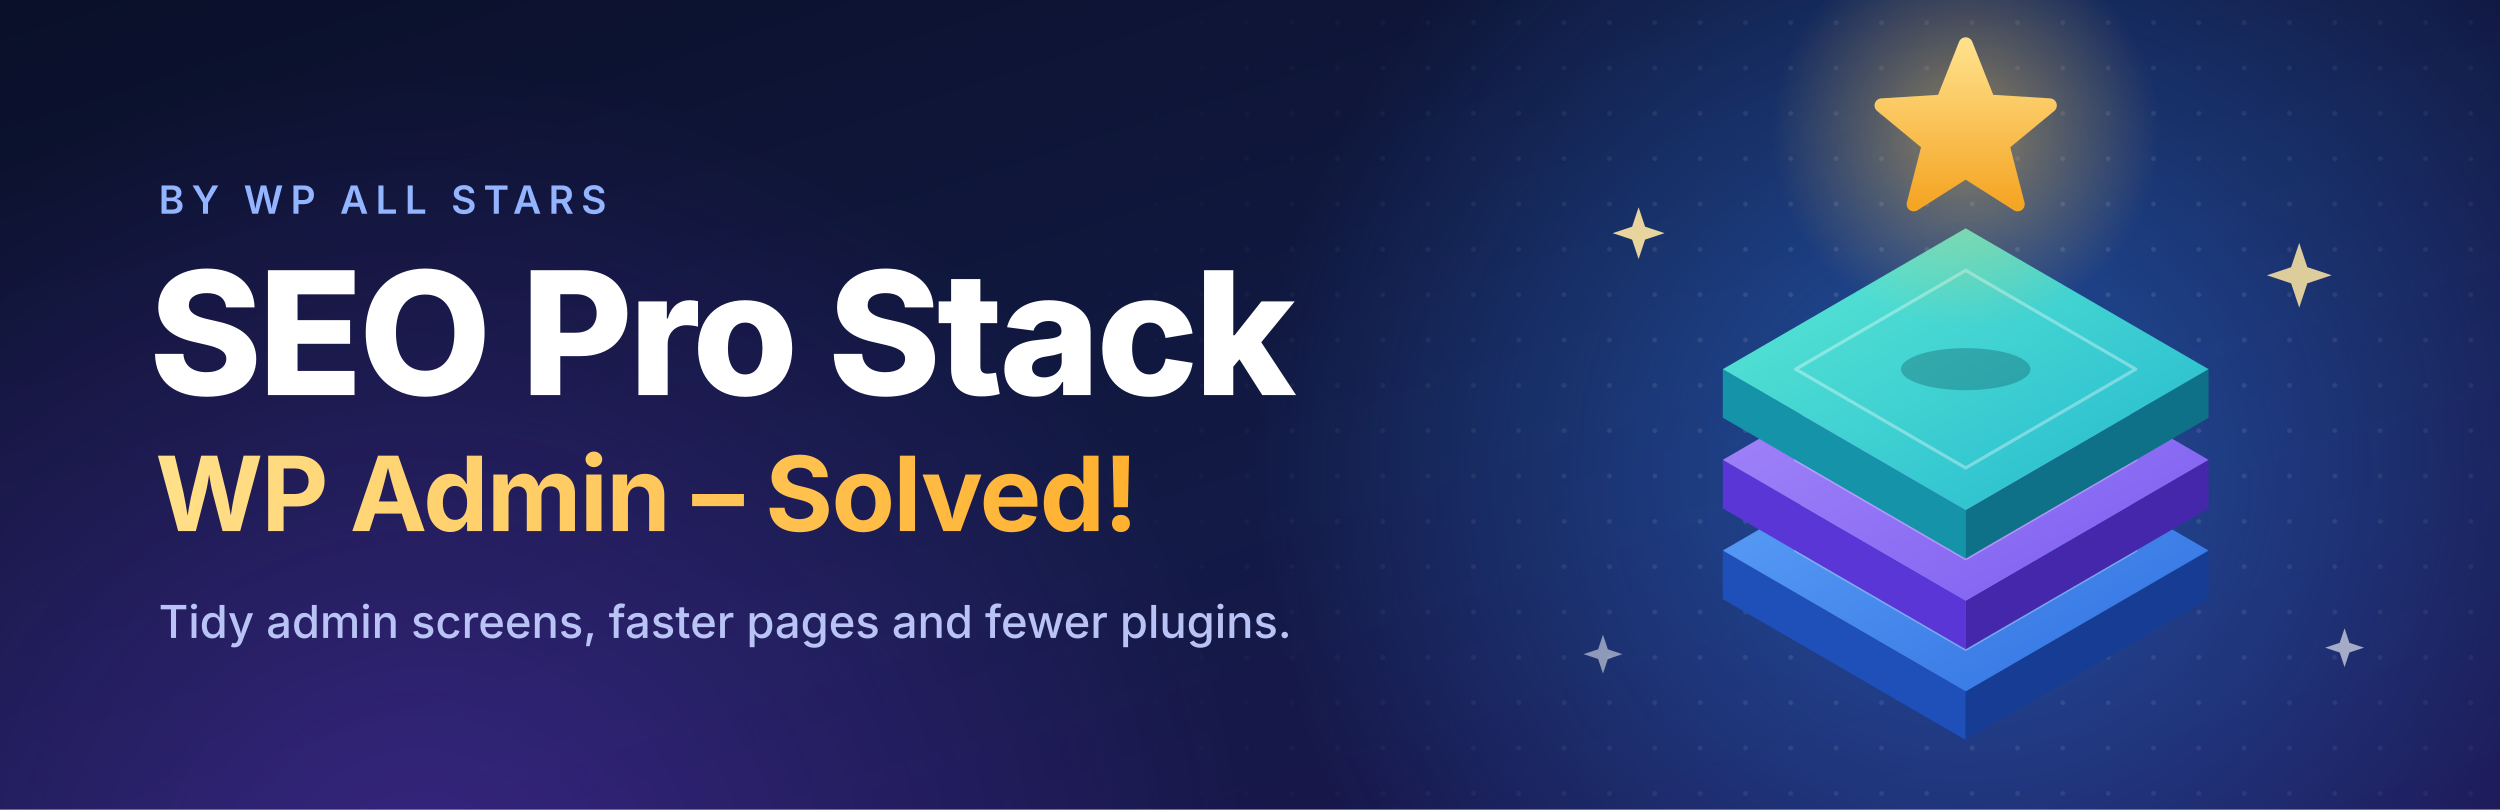
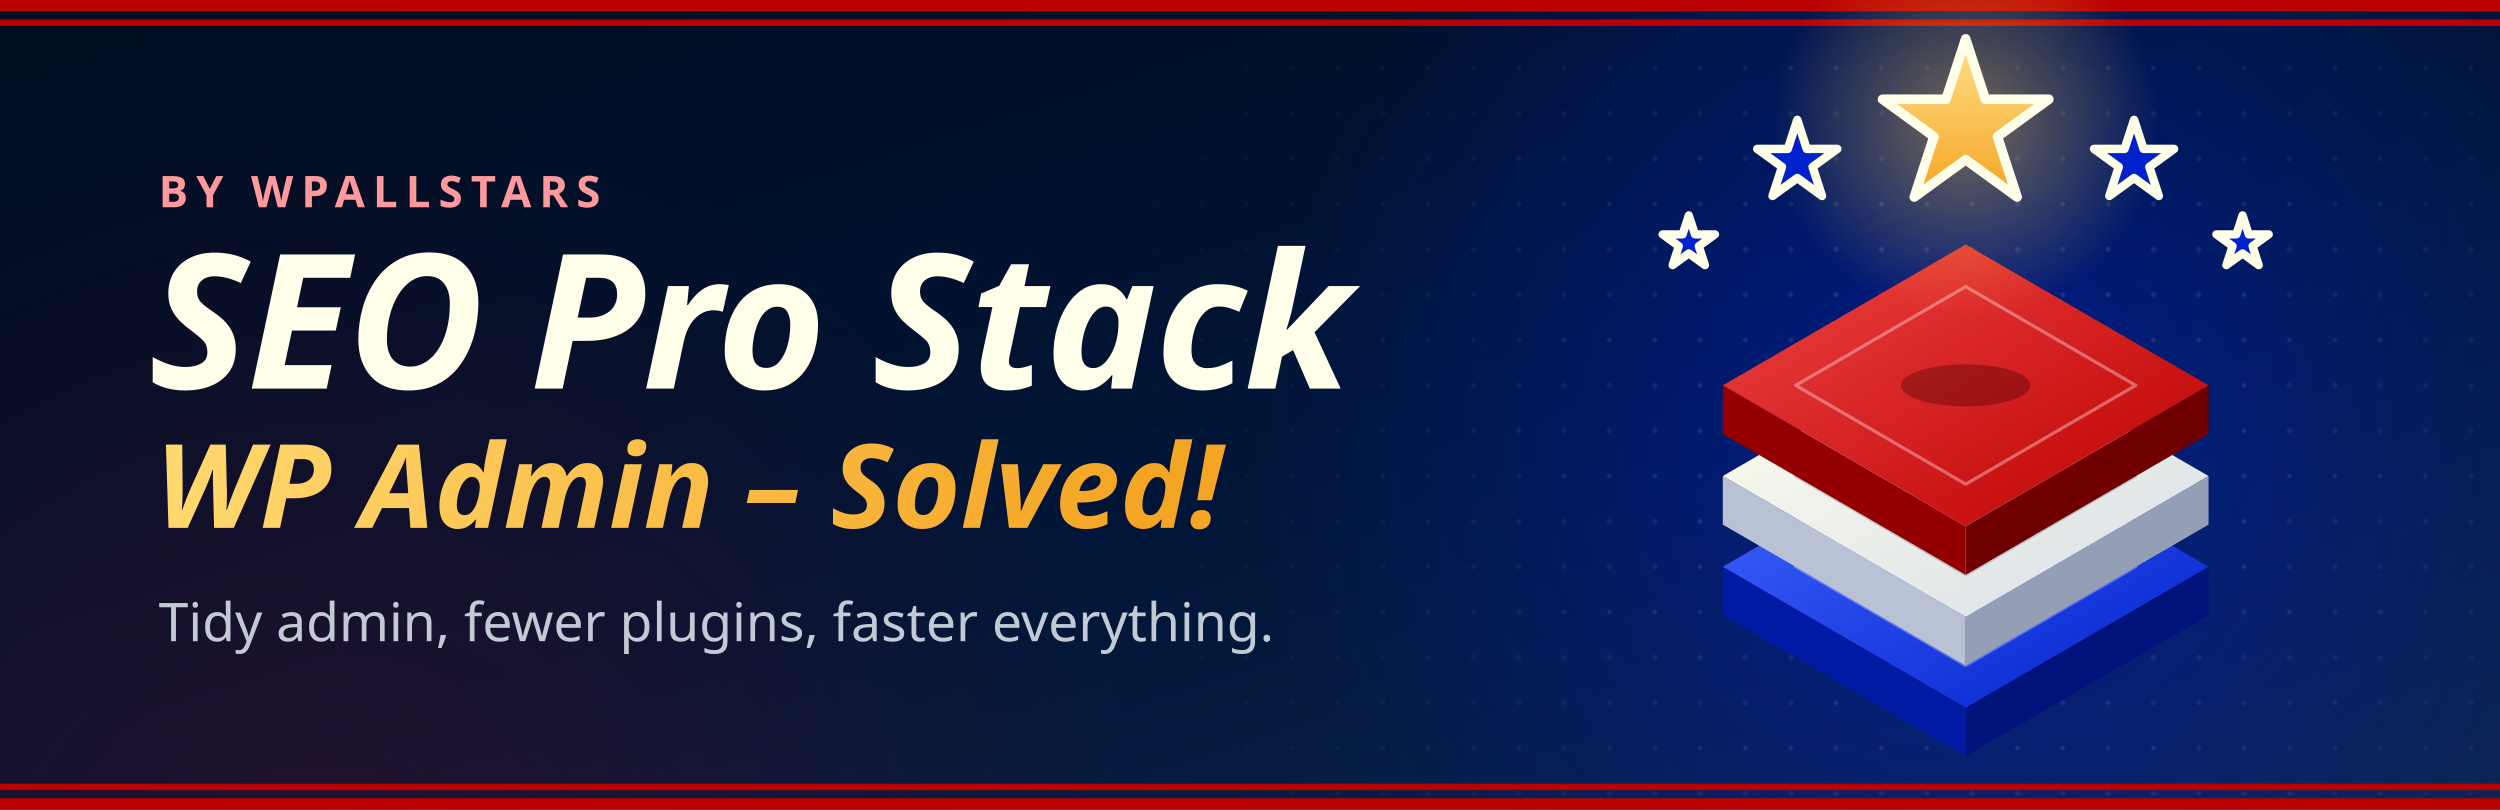
- <svg xmlns="http://www.w3.org/2000/svg" width="1544" height="500" viewBox="0 0 1544 500">
+ <svg xmlns="http://www.w3.org/2000/svg" xmlns:xlink="http://www.w3.org/1999/xlink" width="1544" height="500" viewBox="0 0 1544 500">
  <defs>
    <linearGradient id="bg" x1="0" y1="0" x2="1" y2="1">
-       <stop offset="0" stop-color="#0a1029" />
-       <stop offset="0.55" stop-color="#121a45" />
-       <stop offset="1" stop-color="#1d1450" />
+       <stop offset="0" stop-color="#000c1f" />
+       <stop offset="0.55" stop-color="#001537" />
+       <stop offset="1" stop-color="#0d264d" />
    </linearGradient>
-     <radialGradient id="glow-blue" cx="1214" cy="290" r="440" gradientUnits="userSpaceOnUse">
-       <stop offset="0" stop-color="#2f80ed" stop-opacity="0.55" />
-       <stop offset="1" stop-color="#2f80ed" stop-opacity="0" />
+     <radialGradient id="glow-blue" cx="1214" cy="270" r="440" gradientUnits="userSpaceOnUse">
+       <stop offset="0" stop-color="#0022cc" stop-opacity="0.55" />
+       <stop offset="1" stop-color="#0022cc" stop-opacity="0" />
    </radialGradient>
-     <radialGradient id="glow-violet" cx="260" cy="560" r="520" gradientUnits="userSpaceOnUse">
-       <stop offset="0" stop-color="#7c3aed" stop-opacity="0.35" />
-       <stop offset="1" stop-color="#7c3aed" stop-opacity="0" />
+     <radialGradient id="glow-red" cx="200" cy="580" r="520" gradientUnits="userSpaceOnUse">
+       <stop offset="0" stop-color="#bb0000" stop-opacity="0.2" />
+       <stop offset="1" stop-color="#bb0000" stop-opacity="0" />
    </radialGradient>
-     <radialGradient id="glow-gold" cx="1214" cy="82" r="120" gradientUnits="userSpaceOnUse">
-       <stop offset="0" stop-color="#ffc94d" stop-opacity="0.5" />
+     <radialGradient id="glow-gold" cx="1214" cy="76" r="120" gradientUnits="userSpaceOnUse">
+       <stop offset="0" stop-color="#ffc94d" stop-opacity="0.45" />
      <stop offset="1" stop-color="#ffc94d" stop-opacity="0" />
    </radialGradient>
    <radialGradient id="dots-fade" cx="1214" cy="260" r="560" gradientUnits="userSpaceOnUse">
      <stop offset="0" stop-color="#fff" stop-opacity="1" />
      <stop offset="1" stop-color="#fff" stop-opacity="0" />
    </radialGradient>
    <pattern id="dots" width="28" height="28" patternUnits="userSpaceOnUse">
-       <circle cx="14" cy="14" r="1.5" fill="#ffffff" fill-opacity="0.13" />
+       <circle cx="14" cy="14" r="1.5" fill="#ffffea" fill-opacity="0.12" />
    </pattern>
    <mask id="dots-mask">
      <rect width="1544" height="500" fill="url(#dots-fade)" />
    </mask>
    <linearGradient id="gold" x1="0" y1="0" x2="0" y2="1">
      <stop offset="0" stop-color="#ffe08a" />
      <stop offset="1" stop-color="#f5a524" />
    </linearGradient>
    <linearGradient id="gold-text" x1="96" y1="280" x2="700" y2="340" gradientUnits="userSpaceOnUse">
-       <stop offset="0" stop-color="#ffe08a" />
-       <stop offset="1" stop-color="#ffb02e" />
+       <stop offset="0" stop-color="#ffd970" />
+       <stop offset="1" stop-color="#f5a524" />
    </linearGradient>
-     <linearGradient id="top-teal" x1="0" y1="0" x2="1" y2="1">
-       <stop offset="0" stop-color="#5eead4" />
-       <stop offset="1" stop-color="#22b8cf" />
+     <linearGradient id="top-red" x1="0" y1="0" x2="1" y2="1">
+       <stop offset="0" stop-color="#ef4444" />
+       <stop offset="1" stop-color="#bb0000" />
    </linearGradient>
-     <linearGradient id="top-violet" x1="0" y1="0" x2="1" y2="1">
-       <stop offset="0" stop-color="#a78bfa" />
-       <stop offset="1" stop-color="#7c5cf0" />
+     <linearGradient id="top-cream" x1="0" y1="0" x2="1" y2="1">
+       <stop offset="0" stop-color="#ffffea" />
+       <stop offset="1" stop-color="#d8dee9" />
    </linearGradient>
    <linearGradient id="top-blue" x1="0" y1="0" x2="1" y2="1">
-       <stop offset="0" stop-color="#60a5fa" />
-       <stop offset="1" stop-color="#2f6fe0" />
+       <stop offset="0" stop-color="#4466ff" />
+       <stop offset="1" stop-color="#0022cc" />
    </linearGradient>
+     <polygon id="star" points="0,-1 0.225,-0.309 0.951,-0.309 0.363,0.118 0.588,0.809 0,0.382 -0.588,0.809 -0.363,0.118 -0.951,-0.309 -0.225,-0.309" />
  </defs>
  <rect width="1544" height="500" fill="url(#bg)" />
-   <rect width="1544" height="500" fill="url(#glow-violet)" />
+   <rect width="1544" height="500" fill="url(#glow-red)" />
  <rect width="1544" height="500" fill="url(#glow-blue)" />
  <rect width="1544" height="500" fill="url(#dots)" mask="url(#dots-mask)" />
+   <g fill="#bb0000">
+     <rect y="0" width="1544" height="7" />
+     <rect y="12" width="1544" height="4" />
+     <rect y="484" width="1544" height="4" />
+     <rect y="493" width="1544" height="7" />
+   </g>
  <g stroke-linejoin="round">
-     <g transform="translate(0 340)">
-       <polygon points="1064,0 1214,87 1214,117 1064,30" fill="#1f4fb8" />
-       <polygon points="1214,87 1364,0 1364,30 1214,117" fill="#173c94" />
+     <g transform="translate(0 350)">
+       <polygon points="1064,0 1214,87 1214,117 1064,30" fill="#001aa3" />
+       <polygon points="1214,87 1364,0 1364,30 1214,117" fill="#00137a" />
      <polygon points="1214,-87 1364,0 1214,87 1064,0" fill="url(#top-blue)" />
      <polygon points="1214,-61 1319,0 1214,61 1109,0" fill="none" stroke="#ffffff" stroke-opacity="0.3" stroke-width="2" />
    </g>
-     <g transform="translate(0 284)">
-       <polygon points="1064,0 1214,87 1214,117 1064,30" fill="#5b36d6" />
-       <polygon points="1214,87 1364,0 1364,30 1214,117" fill="#4527ab" />
-       <polygon points="1214,-87 1364,0 1214,87 1064,0" fill="url(#top-violet)" />
-       <polygon points="1214,-61 1319,0 1214,61 1109,0" fill="none" stroke="#ffffff" stroke-opacity="0.3" stroke-width="2" />
+     <g transform="translate(0 294)">
+       <polygon points="1064,0 1214,87 1214,117 1064,30" fill="#b9c2d4" />
+       <polygon points="1214,87 1364,0 1364,30 1214,117" fill="#949fb5" />
+       <polygon points="1214,-87 1364,0 1214,87 1064,0" fill="url(#top-cream)" />
+       <polygon points="1214,-61 1319,0 1214,61 1109,0" fill="none" stroke="#001537" stroke-opacity="0.18" stroke-width="2" />
    </g>
-     <g transform="translate(0 228)">
-       <polygon points="1064,0 1214,87 1214,117 1064,30" fill="#1593a8" />
-       <polygon points="1214,87 1364,0 1364,30 1214,117" fill="#0e7187" />
-       <polygon points="1214,-87 1364,0 1214,87 1064,0" fill="url(#top-teal)" />
+     <g transform="translate(0 238)">
+       <polygon points="1064,0 1214,87 1214,117 1064,30" fill="#940000" />
+       <polygon points="1214,87 1364,0 1364,30 1214,117" fill="#700000" />
+       <polygon points="1214,-87 1364,0 1214,87 1064,0" fill="url(#top-red)" />
      <polygon points="1214,-61 1319,0 1214,61 1109,0" fill="none" stroke="#ffffff" stroke-opacity="0.35" stroke-width="2" />
-       <ellipse cx="1214" cy="0" rx="40" ry="13" fill="#063a47" fill-opacity="0.28" />
+       <ellipse cx="1214" cy="0" rx="40" ry="13" fill="#3d0000" fill-opacity="0.35" />
    </g>
  </g>
-   <circle cx="1214" cy="82" r="120" fill="url(#glow-gold)" />
-   <g transform="translate(1214 82) scale(0.88)">
-     <polygon points="0,-62 15.87,-21.84 58.97,-19.16 25.68,8.34 36.44,50.16 0,27 -36.44,50.16 -25.68,8.34 -58.97,-19.16 -15.87,-21.84" fill="url(#gold)" stroke="url(#gold)" stroke-width="10" stroke-linejoin="round" />
+   <circle cx="1214" cy="76" r="120" fill="url(#glow-gold)" />
+   <g stroke-linejoin="round">
+     <g fill="#0022cc" stroke="#ffffea" stroke-width="5">
+       <use xlink:href="#star" transform="translate(1043 150) scale(17)" stroke-width="0.3" />
+       <use xlink:href="#star" transform="translate(1110 100) scale(26)" stroke-width="0.2" />
+       <use xlink:href="#star" transform="translate(1318 100) scale(26)" stroke-width="0.2" />
+       <use xlink:href="#star" transform="translate(1385 150) scale(17)" stroke-width="0.3" />
+     </g>
+     <use xlink:href="#star" transform="translate(1214 78) scale(54)" fill="url(#gold)" stroke="#ffffea" stroke-width="0.11" />
  </g>
-   <g fill="#ffe7a3">
-     <path d="M1012,128 l4,12 l12,4 l-12,4 l-4,12 l-4,-12 l-12,-4 l12,-4 z" fill-opacity="0.9" />
-     <path d="M1420,150 l5,15 l15,5 l-15,5 l-5,15 l-5,-15 l-15,-5 l15,-5 z" fill-opacity="0.85" />
-     <path d="M1448,388 l3,9 l9,3 l-9,3 l-3,9 l-3,-9 l-9,-3 l9,-3 z" fill="#ffffff" fill-opacity="0.6" />
-     <path d="M990,392 l3,9 l9,3 l-9,3 l-3,9 l-3,-9 l-9,-3 l9,-3 z" fill="#ffffff" fill-opacity="0.5" />
-   </g>
-   <g font-family="Inter" text-rendering="geometricPrecision">
-     <text x="98" y="132" font-size="24" font-weight="600" letter-spacing="4.5" fill="#93b4ff">BY WP ALL STARS</text>
-     <text x="92" y="244" font-size="106" font-weight="800" letter-spacing="-2.5" fill="#ffffff">SEO Pro Stack</text>
-     <text x="96" y="328" font-size="64" font-weight="700" letter-spacing="-1" fill="url(#gold-text)">WP Admin – Solved!</text>
-     <text x="98" y="394" font-size="28" font-weight="500" fill="#b9c3f5">Tidy admin screens, faster pages and fewer plugins.</text>
+   <g font-family="Zilla Slab" text-rendering="geometricPrecision">
+     <text x="98" y="128" font-size="27" font-weight="600" letter-spacing="5" fill="#ff999b">BY WPALLSTARS</text>
+     <text x="92" y="240" font-size="116" font-weight="700" font-style="italic" letter-spacing="-1" fill="#ffffea">SEO Pro Stack</text>
+     <text x="96" y="326" font-size="72" font-weight="700" font-style="italic" fill="url(#gold-text)">WP Admin – Solved!</text>
+     <text x="98" y="396" font-size="33" font-weight="500" fill="#c2cad6">Tidy admin, fewer plugins, faster everything.</text>
  </g>
</svg>
